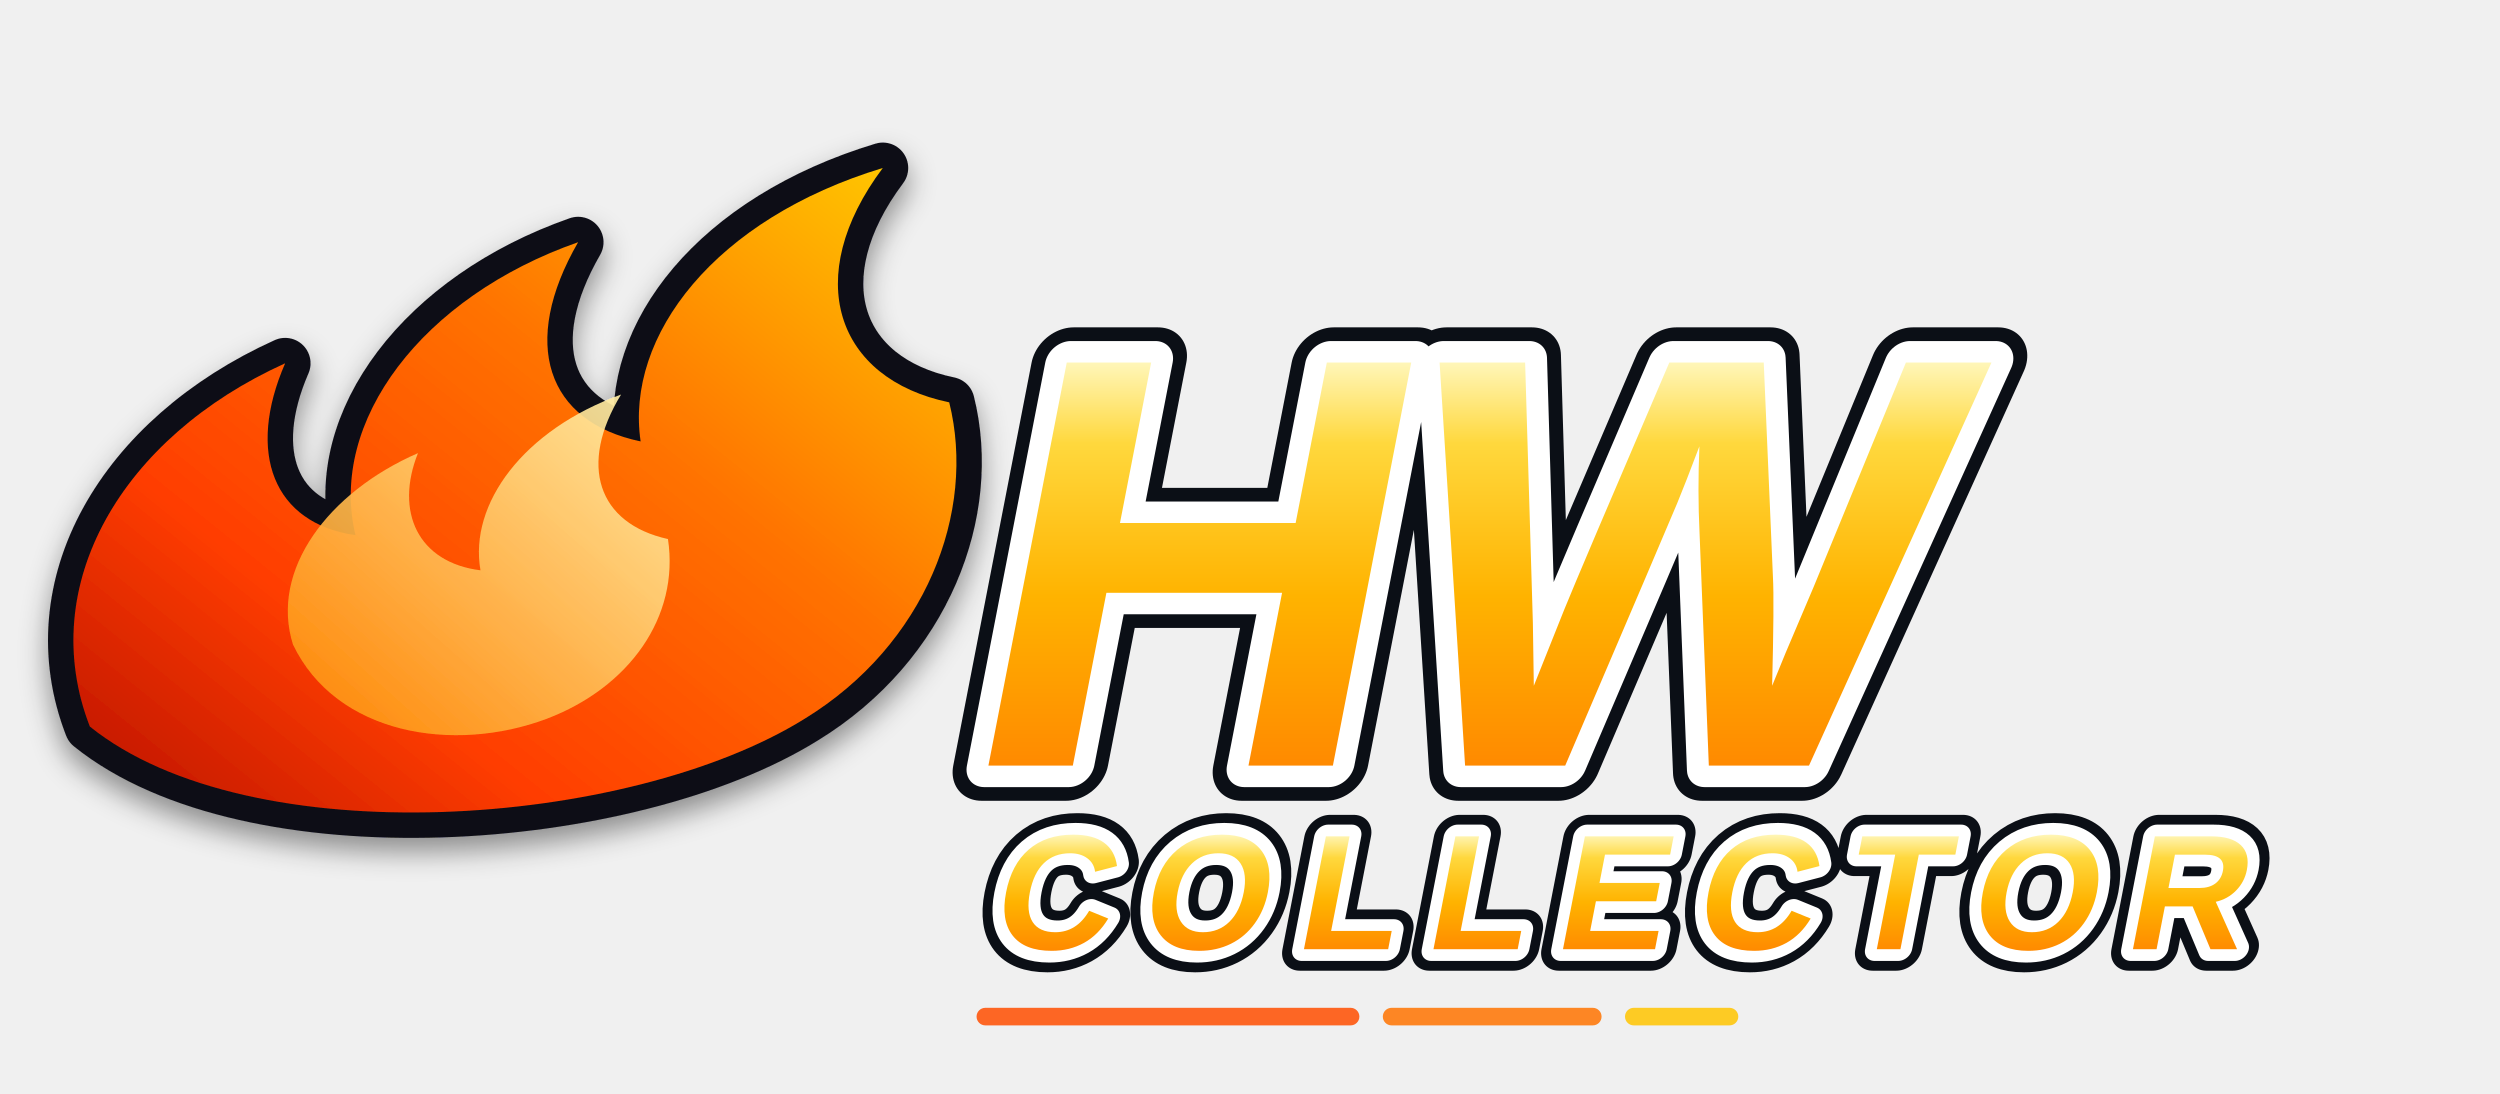
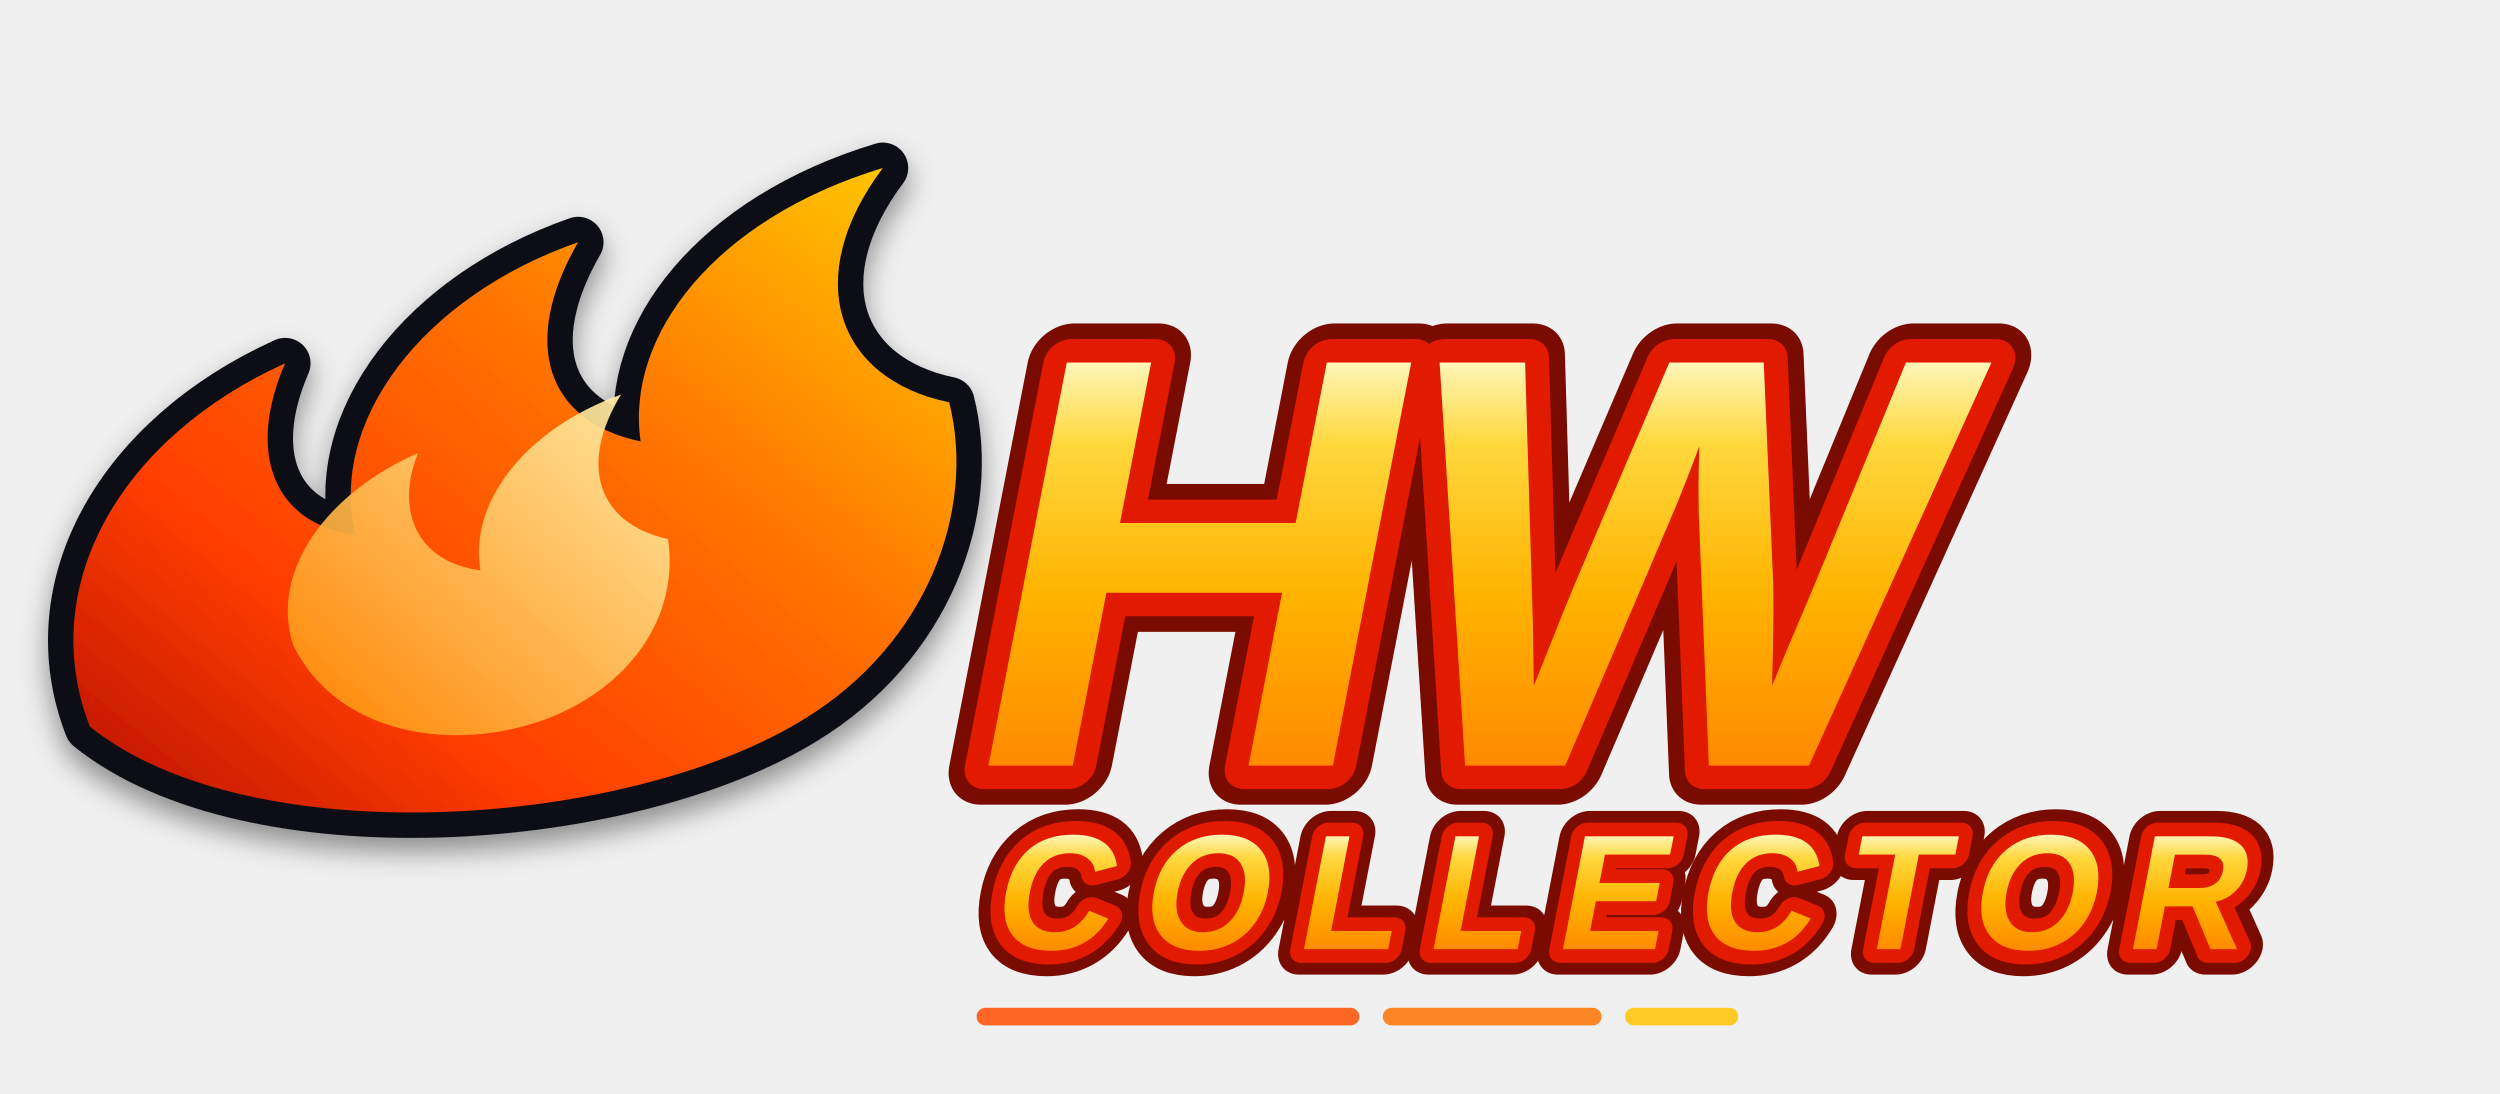
<svg xmlns="http://www.w3.org/2000/svg" viewBox="0 0 1280 560" width="1280" height="560" role="img" aria-label="HW-Collector">
  <defs>
    <linearGradient id="flameGrad" x1="0%" y1="100%" x2="100%" y2="10%">
      <stop offset="0%" stop-color="#b71000" />
      <stop offset="30%" stop-color="#ff3d00" />
      <stop offset="65%" stop-color="#ff7300" />
      <stop offset="100%" stop-color="#ffc400" />
    </linearGradient>
    <linearGradient id="flameInner" x1="0%" y1="100%" x2="100%" y2="0%">
      <stop offset="0%" stop-color="#ff8a00" />
      <stop offset="100%" stop-color="#fff3b0" />
    </linearGradient>
    <linearGradient id="gold" x1="0%" y1="0%" x2="0%" y2="100%">
      <stop offset="0%" stop-color="#fff6b8" />
      <stop offset="20%" stop-color="#ffd83d" />
      <stop offset="58%" stop-color="#ffb300" />
      <stop offset="100%" stop-color="#ff8a00" />
    </linearGradient>
    <linearGradient id="chrome" x1="0%" y1="0%" x2="0%" y2="100%">
      <stop offset="0%" stop-color="#ffffff" />
      <stop offset="48%" stop-color="#f2f7fc" />
      <stop offset="52%" stop-color="#cfdcea" />
      <stop offset="100%" stop-color="#8fa3ba" />
    </linearGradient>
    <linearGradient id="chromeDark" x1="0%" y1="0%" x2="0%" y2="100%">
      <stop offset="0%" stop-color="#4a5b73" />
      <stop offset="100%" stop-color="#16202f" />
    </linearGradient>
    <filter id="soft" x="-25%" y="-25%" width="150%" height="150%">
      <feDropShadow dx="0" dy="7" stdDeviation="7" flood-color="#000000" flood-opacity="0.42" />
    </filter>
  </defs>
  <g filter="url(#soft)">
    <path d="M 46 372              C 18 300 62 224 146 186              C 126 232 140 268 182 274              C 168 216 216 152 296 124              C 266 176 280 216 328 226              C 320 172 366 112 452 86              C 410 142 428 194 486 206              C 500 262 474 330 412 368              C 322 424 128 438 46 372 Z" fill="#0b0f16" stroke="#0b0f16" stroke-width="26" stroke-linejoin="round" />
    <path d="M 46 372              C 18 300 62 224 146 186              C 126 232 140 268 182 274              C 168 216 216 152 296 124              C 266 176 280 216 328 226              C 320 172 366 112 452 86              C 410 142 428 194 486 206              C 500 262 474 330 412 368              C 322 424 128 438 46 372 Z" fill="url(#flameGrad)" />
    <path d="M 150 330              C 138 292 168 252 214 232              C 202 262 214 288 246 292              C 240 258 268 220 318 202              C 296 238 306 268 342 276              C 348 316 322 352 280 368              C 232 386 172 376 150 330 Z" fill="url(#flameInner)" opacity="0.92" />
  </g>
  <g transform="translate(486,392) skewX(-11)">
-     <text x="0" y="0" font-family="'Arial Black','Arial Bold',Impact,Arial,sans-serif" font-size="300" font-weight="900" letter-spacing="-6" fill="#0b0f16" stroke="#0b0f16" stroke-width="36" stroke-linejoin="round">HW</text>
-     <text x="0" y="0" font-family="'Arial Black','Arial Bold',Impact,Arial,sans-serif" font-size="300" font-weight="900" letter-spacing="-6" fill="#ffffff" stroke="#ffffff" stroke-width="22" stroke-linejoin="round">HW</text>
+     <text x="0" y="0" font-family="'Arial Black','Arial Bold',Impact,Arial,sans-serif" font-size="300" font-weight="900" letter-spacing="-6" fill="#7a0b00" stroke="#7a0b00" stroke-width="40" stroke-linejoin="round">HW</text>
+     <text x="0" y="0" font-family="'Arial Black','Arial Bold',Impact,Arial,sans-serif" font-size="300" font-weight="900" letter-spacing="-6" fill="#e11a00" stroke="#e11a00" stroke-width="24" stroke-linejoin="round">HW</text>
    <text x="0" y="0" font-family="'Arial Black','Arial Bold',Impact,Arial,sans-serif" font-size="300" font-weight="900" letter-spacing="-6" fill="url(#gold)">HW</text>
  </g>
  <g transform="translate(506,486) skewX(-11)">
-     <text x="0" y="0" font-family="'Arial Black','Arial Bold',Impact,Arial,sans-serif" font-size="84" font-weight="900" letter-spacing="15" fill="#0b0f16" stroke="#0b0f16" stroke-width="22" stroke-linejoin="round">COLLECTOR</text>
-     <text x="0" y="0" font-family="'Arial Black','Arial Bold',Impact,Arial,sans-serif" font-size="84" font-weight="900" letter-spacing="15" fill="#ffffff" stroke="#ffffff" stroke-width="12" stroke-linejoin="round">COLLECTOR</text>
+     <text x="0" y="0" font-family="'Arial Black','Arial Bold',Impact,Arial,sans-serif" font-size="84" font-weight="900" letter-spacing="15" fill="#7a0b00" stroke="#7a0b00" stroke-width="26" stroke-linejoin="round">COLLECTOR</text>
+     <text x="0" y="0" font-family="'Arial Black','Arial Bold',Impact,Arial,sans-serif" font-size="84" font-weight="900" letter-spacing="15" fill="#e11a00" stroke="#e11a00" stroke-width="14" stroke-linejoin="round">COLLECTOR</text>
    <text x="0" y="0" font-family="'Arial Black','Arial Bold',Impact,Arial,sans-serif" font-size="84" font-weight="900" letter-spacing="15" fill="url(#gold)">COLLECTOR</text>
  </g>
  <g opacity="0.85">
    <rect x="500" y="516" width="196" height="9" rx="4.5" fill="#ff4d00" />
    <rect x="708" y="516" width="112" height="9" rx="4.5" fill="#ff7300" />
    <rect x="832" y="516" width="58" height="9" rx="4.5" fill="#ffc400" />
  </g>
</svg>
